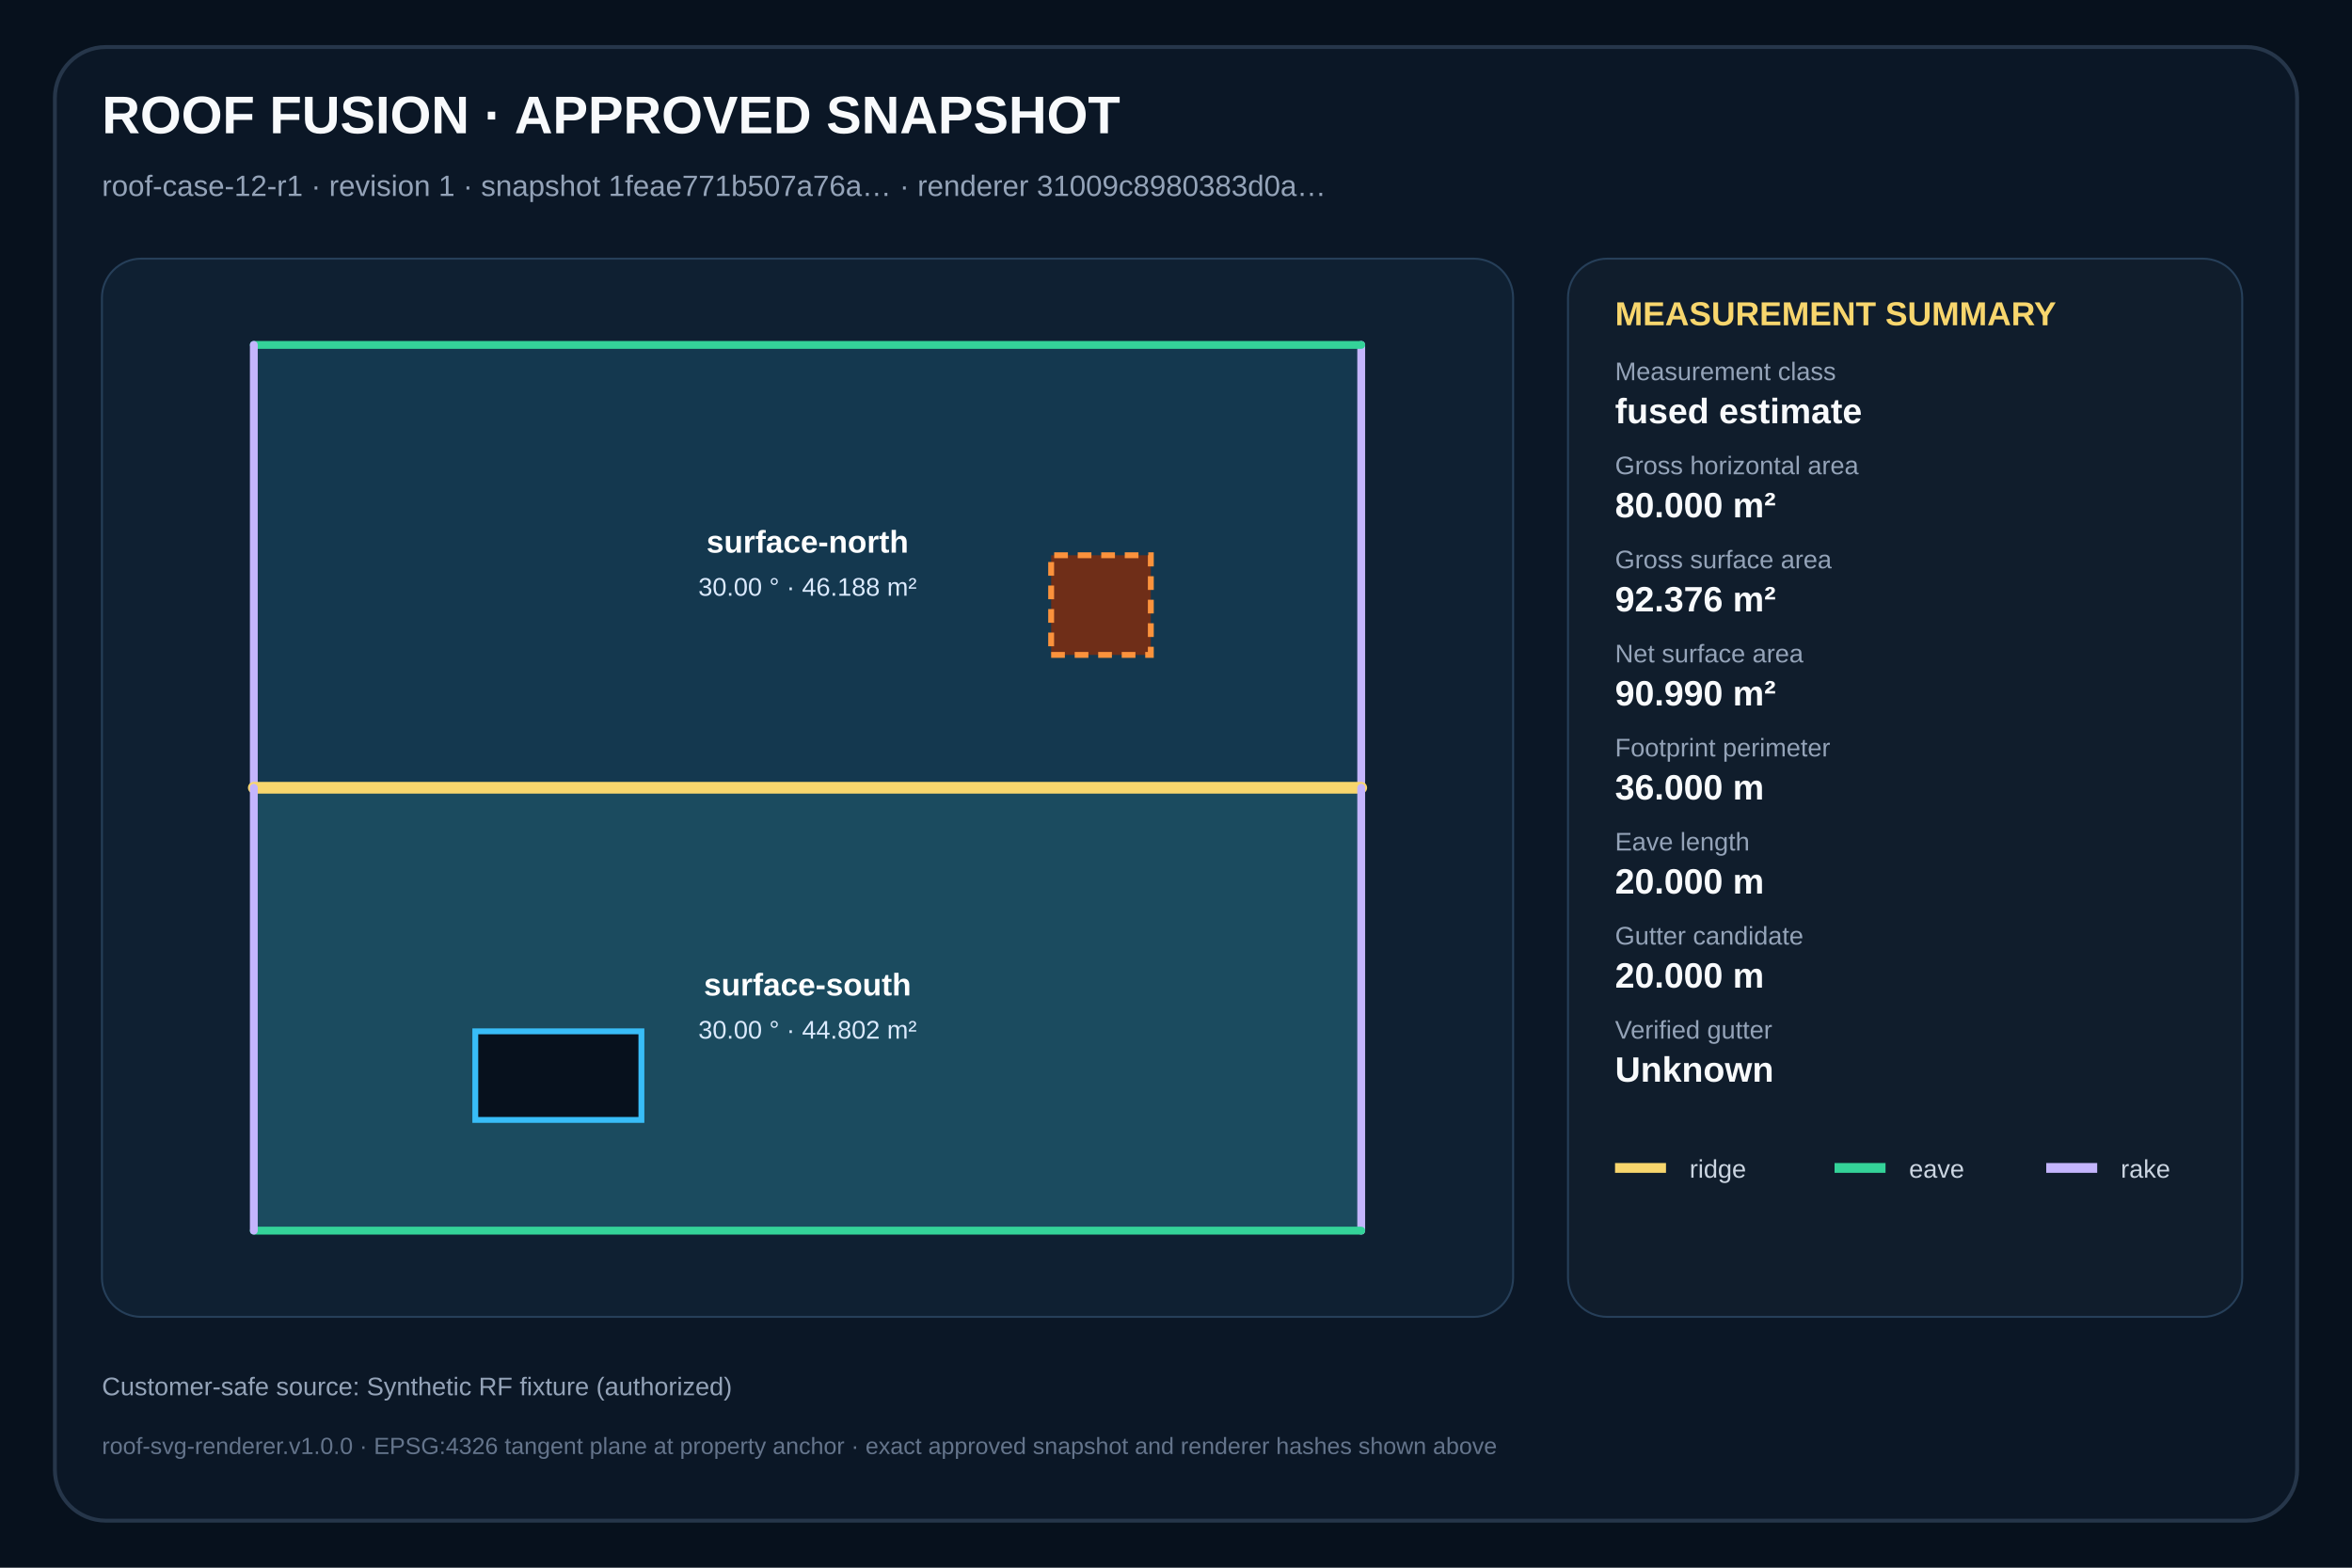
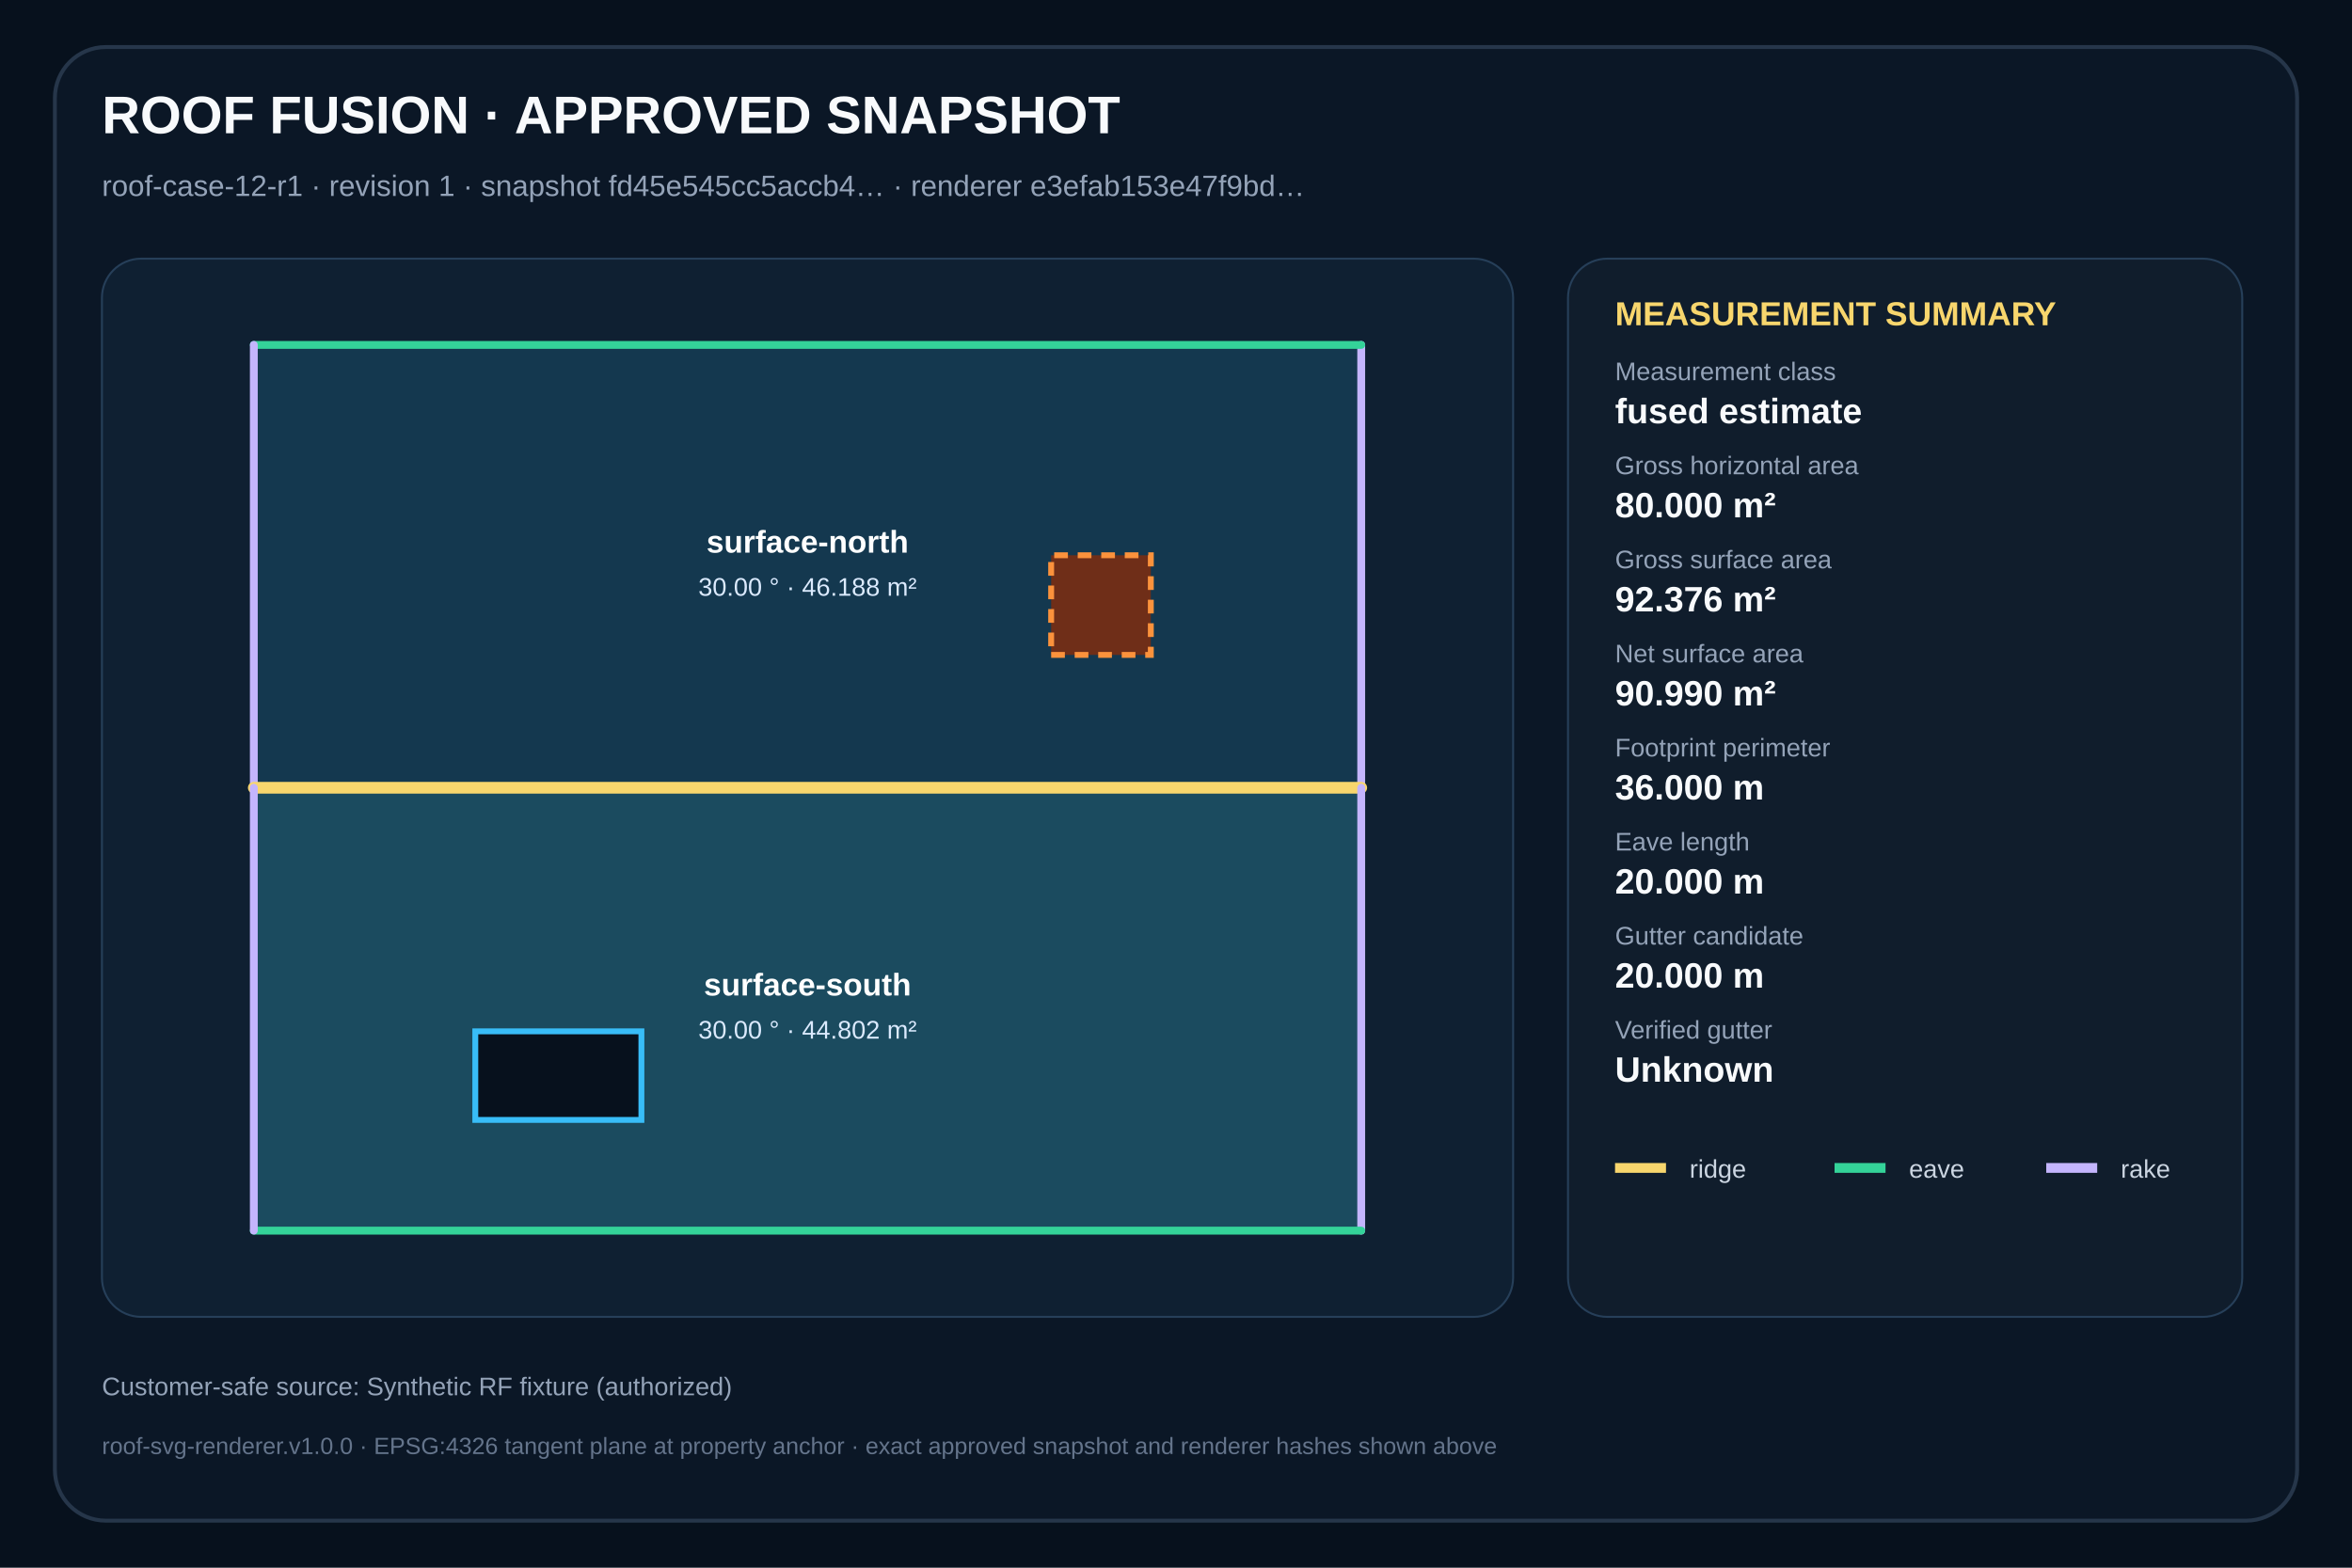
<svg xmlns="http://www.w3.org/2000/svg" width="1200" height="800" viewBox="0 0 1200 800" role="img" aria-labelledby="roof-title roof-description">
  <description id="roof-description">Approved roof snapshot roof-case-12-r1 revision 1. 2 surfaces, 7 edges, net area 90.990 m².</description>
  <rect width="1200" height="800" fill="#07111d" />
  <rect x="28" y="24" width="1144" height="752" rx="26" fill="#0b1726" stroke="#26364a" stroke-width="2" />
  <text x="52" y="68" font-family="Arial,sans-serif" font-size="27" font-weight="700" fill="#f8fafc">ROOF FUSION · APPROVED SNAPSHOT</text>
-   <text x="52" y="100" font-family="Arial,sans-serif" font-size="15" fill="#94a3b8">roof-case-12-r1 · revision 1 · snapshot 1feae771b507a76a… · renderer 31009c8980383d0a…</text>
+   <text x="52" y="100" font-family="Arial,sans-serif" font-size="15" fill="#94a3b8">roof-case-12-r1 · revision 1 · snapshot fd45e545cc5accb4… · renderer e3efab153e47f9bd…</text>
  <rect x="52" y="132" width="720" height="540" rx="20" fill="#0f2032" stroke="#263f59" />
  <g font-family="Arial,sans-serif">
    <g data-surface-id="surface-north">
      <polygon points="694.50,402.00 129.50,402.00 129.50,176.00 694.50,176.00" fill="#153a52" fill-opacity="0.92" stroke="#34d399" stroke-width="3" />
      <text x="412.00" y="282.00" text-anchor="middle" font-size="16" font-weight="700" fill="#ffffff">surface-north</text>
      <text x="412.00" y="304.00" text-anchor="middle" font-size="13" fill="#dbeafe">30.00 ° · 46.188 m²</text>
    </g>
    <g data-surface-id="surface-south">
      <polygon points="129.50,628.00 694.50,628.00 694.50,402.00 129.50,402.00" fill="#1d4f63" fill-opacity="0.92" stroke="#34d399" stroke-width="3" />
      <text x="412.00" y="508.00" text-anchor="middle" font-size="16" font-weight="700" fill="#ffffff">surface-south</text>
      <text x="412.00" y="530.00" text-anchor="middle" font-size="13" fill="#dbeafe">30.00 ° · 44.802 m²</text>
    </g>
    <line data-edge-id="edge-north-east-rake" data-edge-type="rake" x1="694.50" y1="402.00" x2="694.50" y2="176.00" stroke="#c4b5fd" stroke-width="4" stroke-linecap="round" />
    <line data-edge-id="edge-north-eave" data-edge-type="eave" x1="694.50" y1="176.00" x2="129.50" y2="176.00" stroke="#34d399" stroke-width="4" stroke-linecap="round" />
    <line data-edge-id="edge-north-west-rake" data-edge-type="rake" x1="129.50" y1="402.00" x2="129.50" y2="176.00" stroke="#c4b5fd" stroke-width="4" stroke-linecap="round" />
    <line data-edge-id="edge-ridge" data-edge-type="ridge" x1="694.50" y1="402.00" x2="129.50" y2="402.00" stroke="#f8d66d" stroke-width="6" stroke-linecap="round" />
    <line data-edge-id="edge-south-east-rake" data-edge-type="rake" x1="694.50" y1="628.00" x2="694.50" y2="402.00" stroke="#c4b5fd" stroke-width="4" stroke-linecap="round" />
    <line data-edge-id="edge-south-eave" data-edge-type="eave" x1="129.50" y1="628.00" x2="694.50" y2="628.00" stroke="#34d399" stroke-width="4" stroke-linecap="round" />
    <line data-edge-id="edge-south-west-rake" data-edge-type="rake" x1="129.50" y1="628.00" x2="129.50" y2="402.00" stroke="#c4b5fd" stroke-width="4" stroke-linecap="round" />
    <polygon data-opening-id="opening-skylight" points="242.50,526.30 242.50,571.50 327.25,571.50 327.25,526.30" fill="#07111d" stroke="#38bdf8" stroke-width="3" />
    <polygon data-obstacle-id="obstacle-chimney" points="536.30,334.20 587.15,334.20 587.15,283.35 536.30,283.35" fill="#7c2d12" fill-opacity="0.88" stroke="#fb923c" stroke-width="3" stroke-dasharray="7 5" />
  </g>
  <rect x="800" y="132" width="344" height="540" rx="20" fill="#101d2c" stroke="#263f59" />
  <text x="824" y="166" font-family="Arial,sans-serif" font-size="17" font-weight="700" fill="#f8d66d">MEASUREMENT SUMMARY</text>
  <g font-family="Arial,sans-serif">
    <g transform="translate(824 194)">
      <text x="0" y="0" font-size="13" fill="#94a3b8">Measurement class</text>
      <text x="0" y="22" font-size="18" font-weight="700" fill="#f8fafc">fused estimate</text>
    </g>
    <g transform="translate(824 242)">
      <text x="0" y="0" font-size="13" fill="#94a3b8">Gross horizontal area</text>
      <text x="0" y="22" font-size="18" font-weight="700" fill="#f8fafc">80.000 m²</text>
    </g>
    <g transform="translate(824 290)">
      <text x="0" y="0" font-size="13" fill="#94a3b8">Gross surface area</text>
      <text x="0" y="22" font-size="18" font-weight="700" fill="#f8fafc">92.376 m²</text>
    </g>
    <g transform="translate(824 338)">
      <text x="0" y="0" font-size="13" fill="#94a3b8">Net surface area</text>
      <text x="0" y="22" font-size="18" font-weight="700" fill="#f8fafc">90.990 m²</text>
    </g>
    <g transform="translate(824 386)">
      <text x="0" y="0" font-size="13" fill="#94a3b8">Footprint perimeter</text>
      <text x="0" y="22" font-size="18" font-weight="700" fill="#f8fafc">36.000 m</text>
    </g>
    <g transform="translate(824 434)">
      <text x="0" y="0" font-size="13" fill="#94a3b8">Eave length</text>
      <text x="0" y="22" font-size="18" font-weight="700" fill="#f8fafc">20.000 m</text>
    </g>
    <g transform="translate(824 482)">
      <text x="0" y="0" font-size="13" fill="#94a3b8">Gutter candidate</text>
      <text x="0" y="22" font-size="18" font-weight="700" fill="#f8fafc">20.000 m</text>
    </g>
    <g transform="translate(824 530)">
      <text x="0" y="0" font-size="13" fill="#94a3b8">Verified gutter</text>
      <text x="0" y="22" font-size="18" font-weight="700" fill="#f8fafc">Unknown</text>
    </g>
  </g>
  <g transform="translate(824 596)" font-family="Arial,sans-serif">
    <line x1="0" y1="0" x2="26" y2="0" stroke="#f8d66d" stroke-width="5" />
    <text x="38" y="5" font-size="13" fill="#cbd5e1">ridge</text>
    <line x1="112" y1="0" x2="138" y2="0" stroke="#34d399" stroke-width="5" />
    <text x="150" y="5" font-size="13" fill="#cbd5e1">eave</text>
    <line x1="220" y1="0" x2="246" y2="0" stroke="#c4b5fd" stroke-width="5" />
    <text x="258" y="5" font-size="13" fill="#cbd5e1">rake</text>
  </g>
  <text x="52" y="712" font-family="Arial,sans-serif" font-size="13" fill="#94a3b8">Customer-safe source: Synthetic RF fixture (authorized)</text>
  <text x="52" y="742" font-family="Arial,sans-serif" font-size="12" fill="#64748b">roof-svg-renderer.v1.0.0 · EPSG:4326 tangent plane at property anchor · exact approved snapshot and renderer hashes shown above</text>
</svg>
